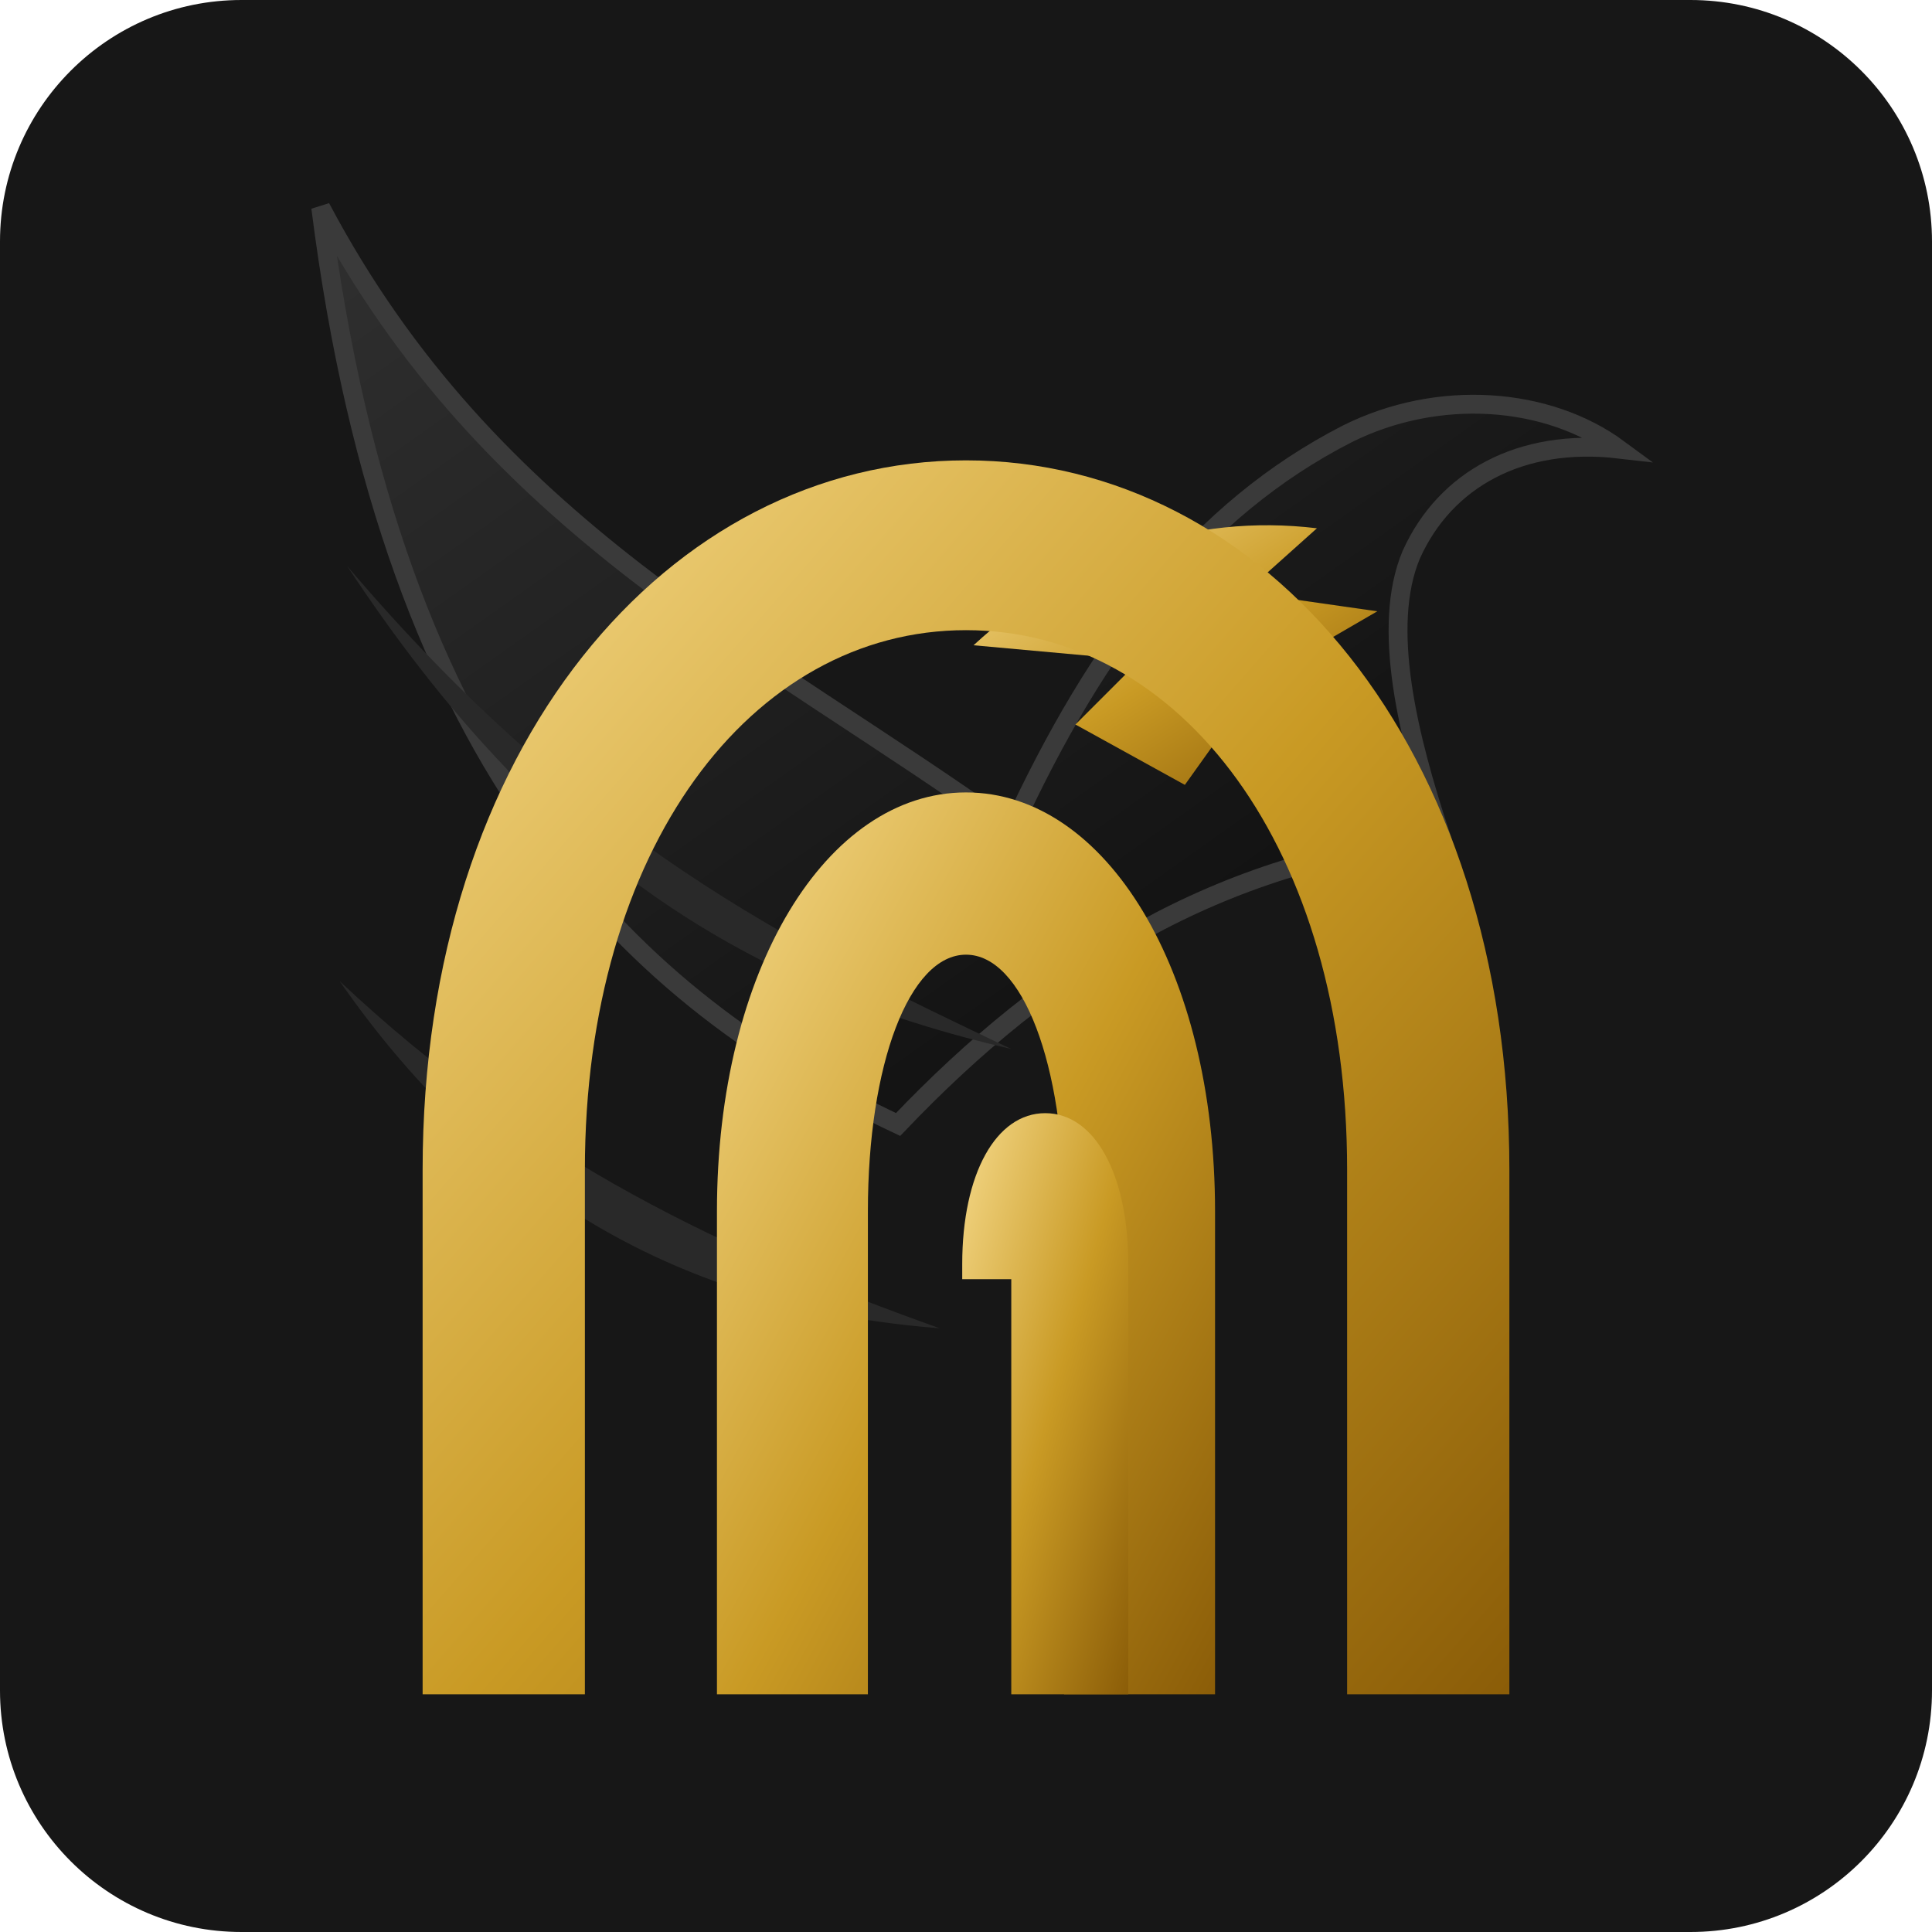
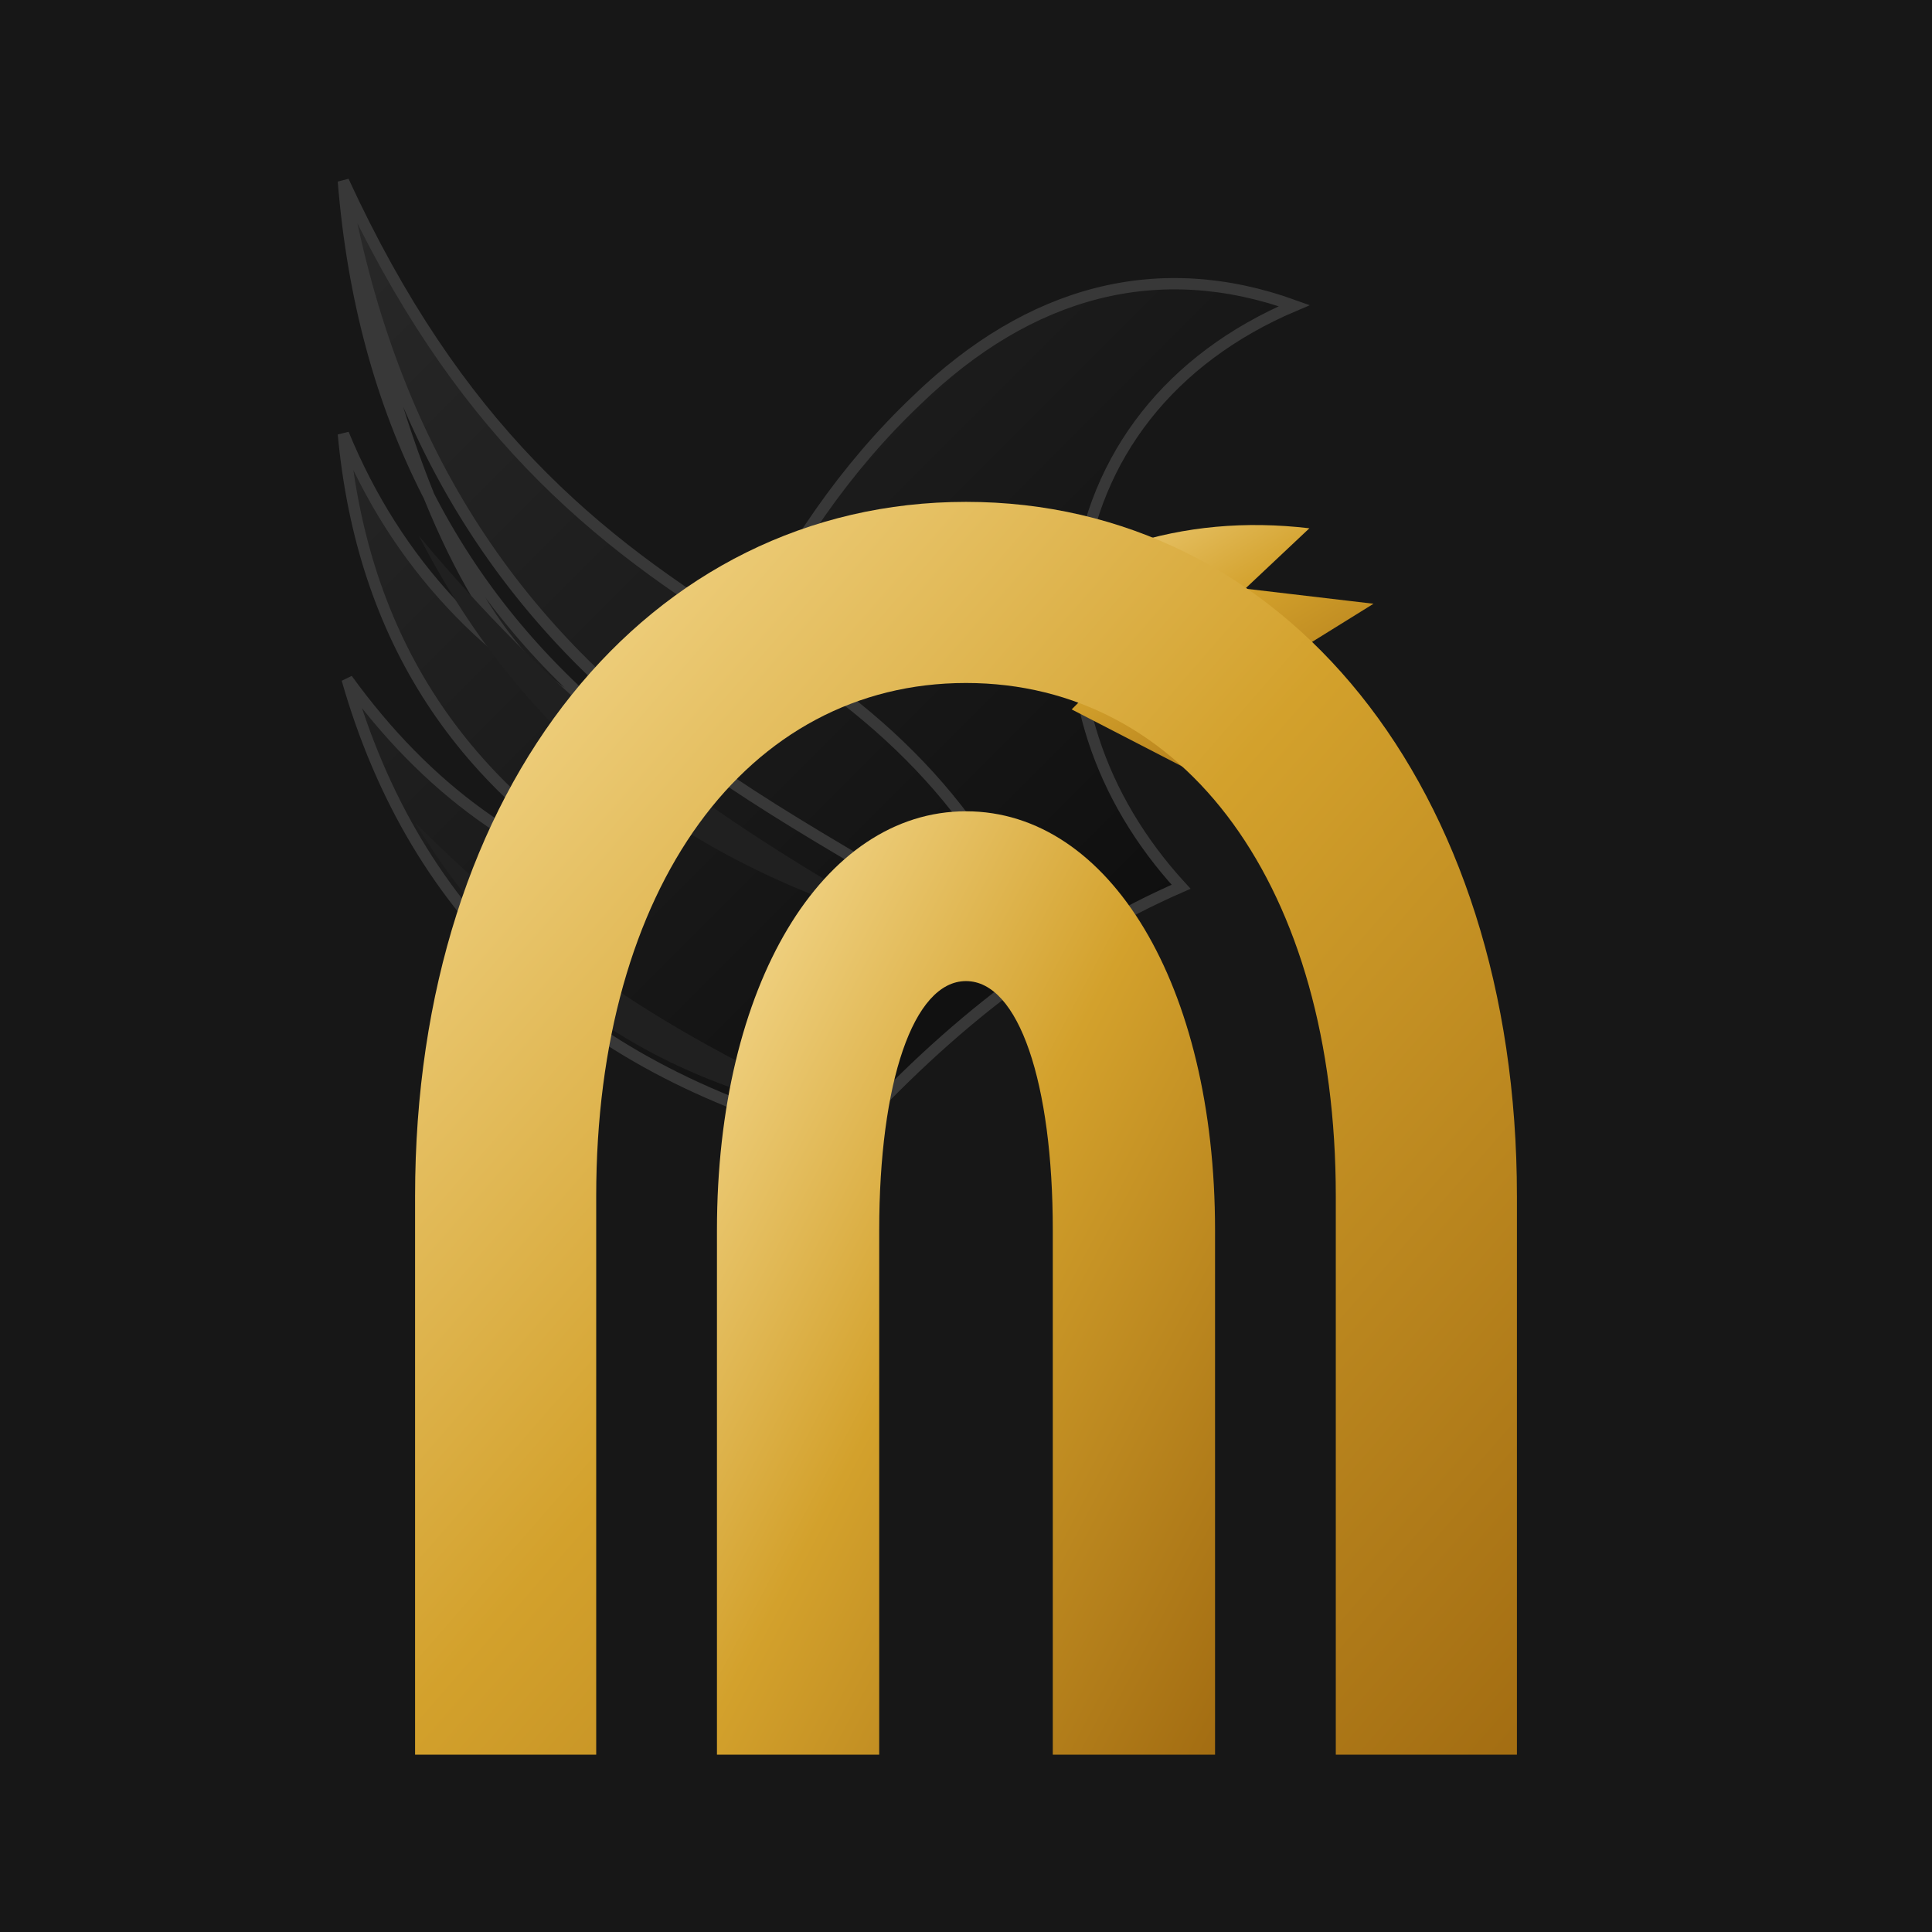
- <svg xmlns="http://www.w3.org/2000/svg" viewBox="0 0 512 512" role="img" aria-labelledby="t d">
+ <svg xmlns="http://www.w3.org/2000/svg" viewBox="0 0 512 512" role="img" aria-labelledby="title desc">
  <defs>
-     <linearGradient id="g" x1="0" y1="0" x2="1" y2="1">
-       <stop stop-color="#f5d98a" />
-       <stop offset=".52" stop-color="#c99a24" />
-       <stop offset="1" stop-color="#8b5d08" />
+     <linearGradient id="gold" x1="0" y1="0" x2="1" y2="1">
+       <stop stop-color="#f8df9a" />
+       <stop offset=".48" stop-color="#d3a12c" />
+       <stop offset="1" stop-color="#a36d12" />
    </linearGradient>
-     <linearGradient id="b" x1="0" y1="0" x2="1" y2="1">
-       <stop stop-color="#303030" />
-       <stop offset="1" stop-color="#080808" />
+     <linearGradient id="black" x1="0" y1="0" x2="1" y2="1">
+       <stop stop-color="#292929" />
+       <stop offset="1" stop-color="#090909" />
    </linearGradient>
  </defs>
-   <rect width="512" height="512" rx="64" fill="#171717" />
-   <path fill="url(#b)" stroke="#3a3a3a" stroke-width="5" d="M85 55c45 85 116 117 183 165 23-50 50-85 89-105 24-12 53-10 72 4-26-3-46 8-55 28-8 19-1 48 8 75-59 6-104 34-144 76C168 265 104 205 85 55Z" />
-   <path fill="#292929" d="M92 150c62 73 117 100 176 128-69-16-124-49-176-128Zm-2 110c51 48 103 72 159 92-65-5-118-33-159-92Z" />
-   <path fill="url(#g)" d="M258 171c26-24 58-35 91-31l-19 17 35 5-31 18-20 28-29-16 17-17-44-4Z" />
-   <path fill="url(#g)" d="M112 449V310c0-112 65-188 144-188s144 76 144 188v139h-43V310c0-85-44-143-101-143s-101 58-101 143v139Z" />
-   <path fill="url(#g)" d="M190 449V321c0-64 29-111 66-111s66 47 66 111v128h-40V321c0-39-11-68-26-68s-26 29-26 68v128Z" />
-   <path fill="url(#g)" d="M255 449V335c0-24 9-40 22-40s22 16 22 40v114h-31V339h-13v110Z" />
-   <path d="M92 468h328" stroke="url(#g)" stroke-width="8" stroke-linecap="round" />
+   <rect width="512" height="512" fill="#171717" />
+   <path fill="url(#black)" stroke="#383838" stroke-width="3" d="M91 48c12 68 43 116 91 151 30 22 62 37 96 61-13-39-39-68-78-91-43-26-79-56-109-121 5 62 30 110 73 145-35-18-59-44-73-78 5 54 31 94 79 121-31-8-57-27-78-56 18 63 62 104 132 122 28-31 57-53 89-67-22-24-31-53-27-82 4-32 24-58 57-72-36-13-70-4-100 25-19 18-34 40-46 65C157 221 112 166 91 48Z" />
+   <path fill="#202020" d="M111 142c40 48 78 75 130 104-58-17-101-48-130-104Zm-1 76c37 37 72 59 119 79-52-8-91-33-119-79Z" />
+   <path fill="url(#gold)" d="M256 169c27-23 57-33 91-29l-17 16 34 4-29 18-20 26-31-16 17-17-45-2Z" />
+   <path fill="url(#gold)" d="M110 465V317c0-109 62-184 146-184s146 75 146 184v148h-48V317c0-82-40-136-98-136s-98 54-98 136v148Z" />
+   <path fill="url(#gold)" d="M190 465V326c0-65 28-111 66-111s66 46 66 111v139h-43V326c0-39-9-66-23-66s-23 27-23 66v139Z" />
</svg>
